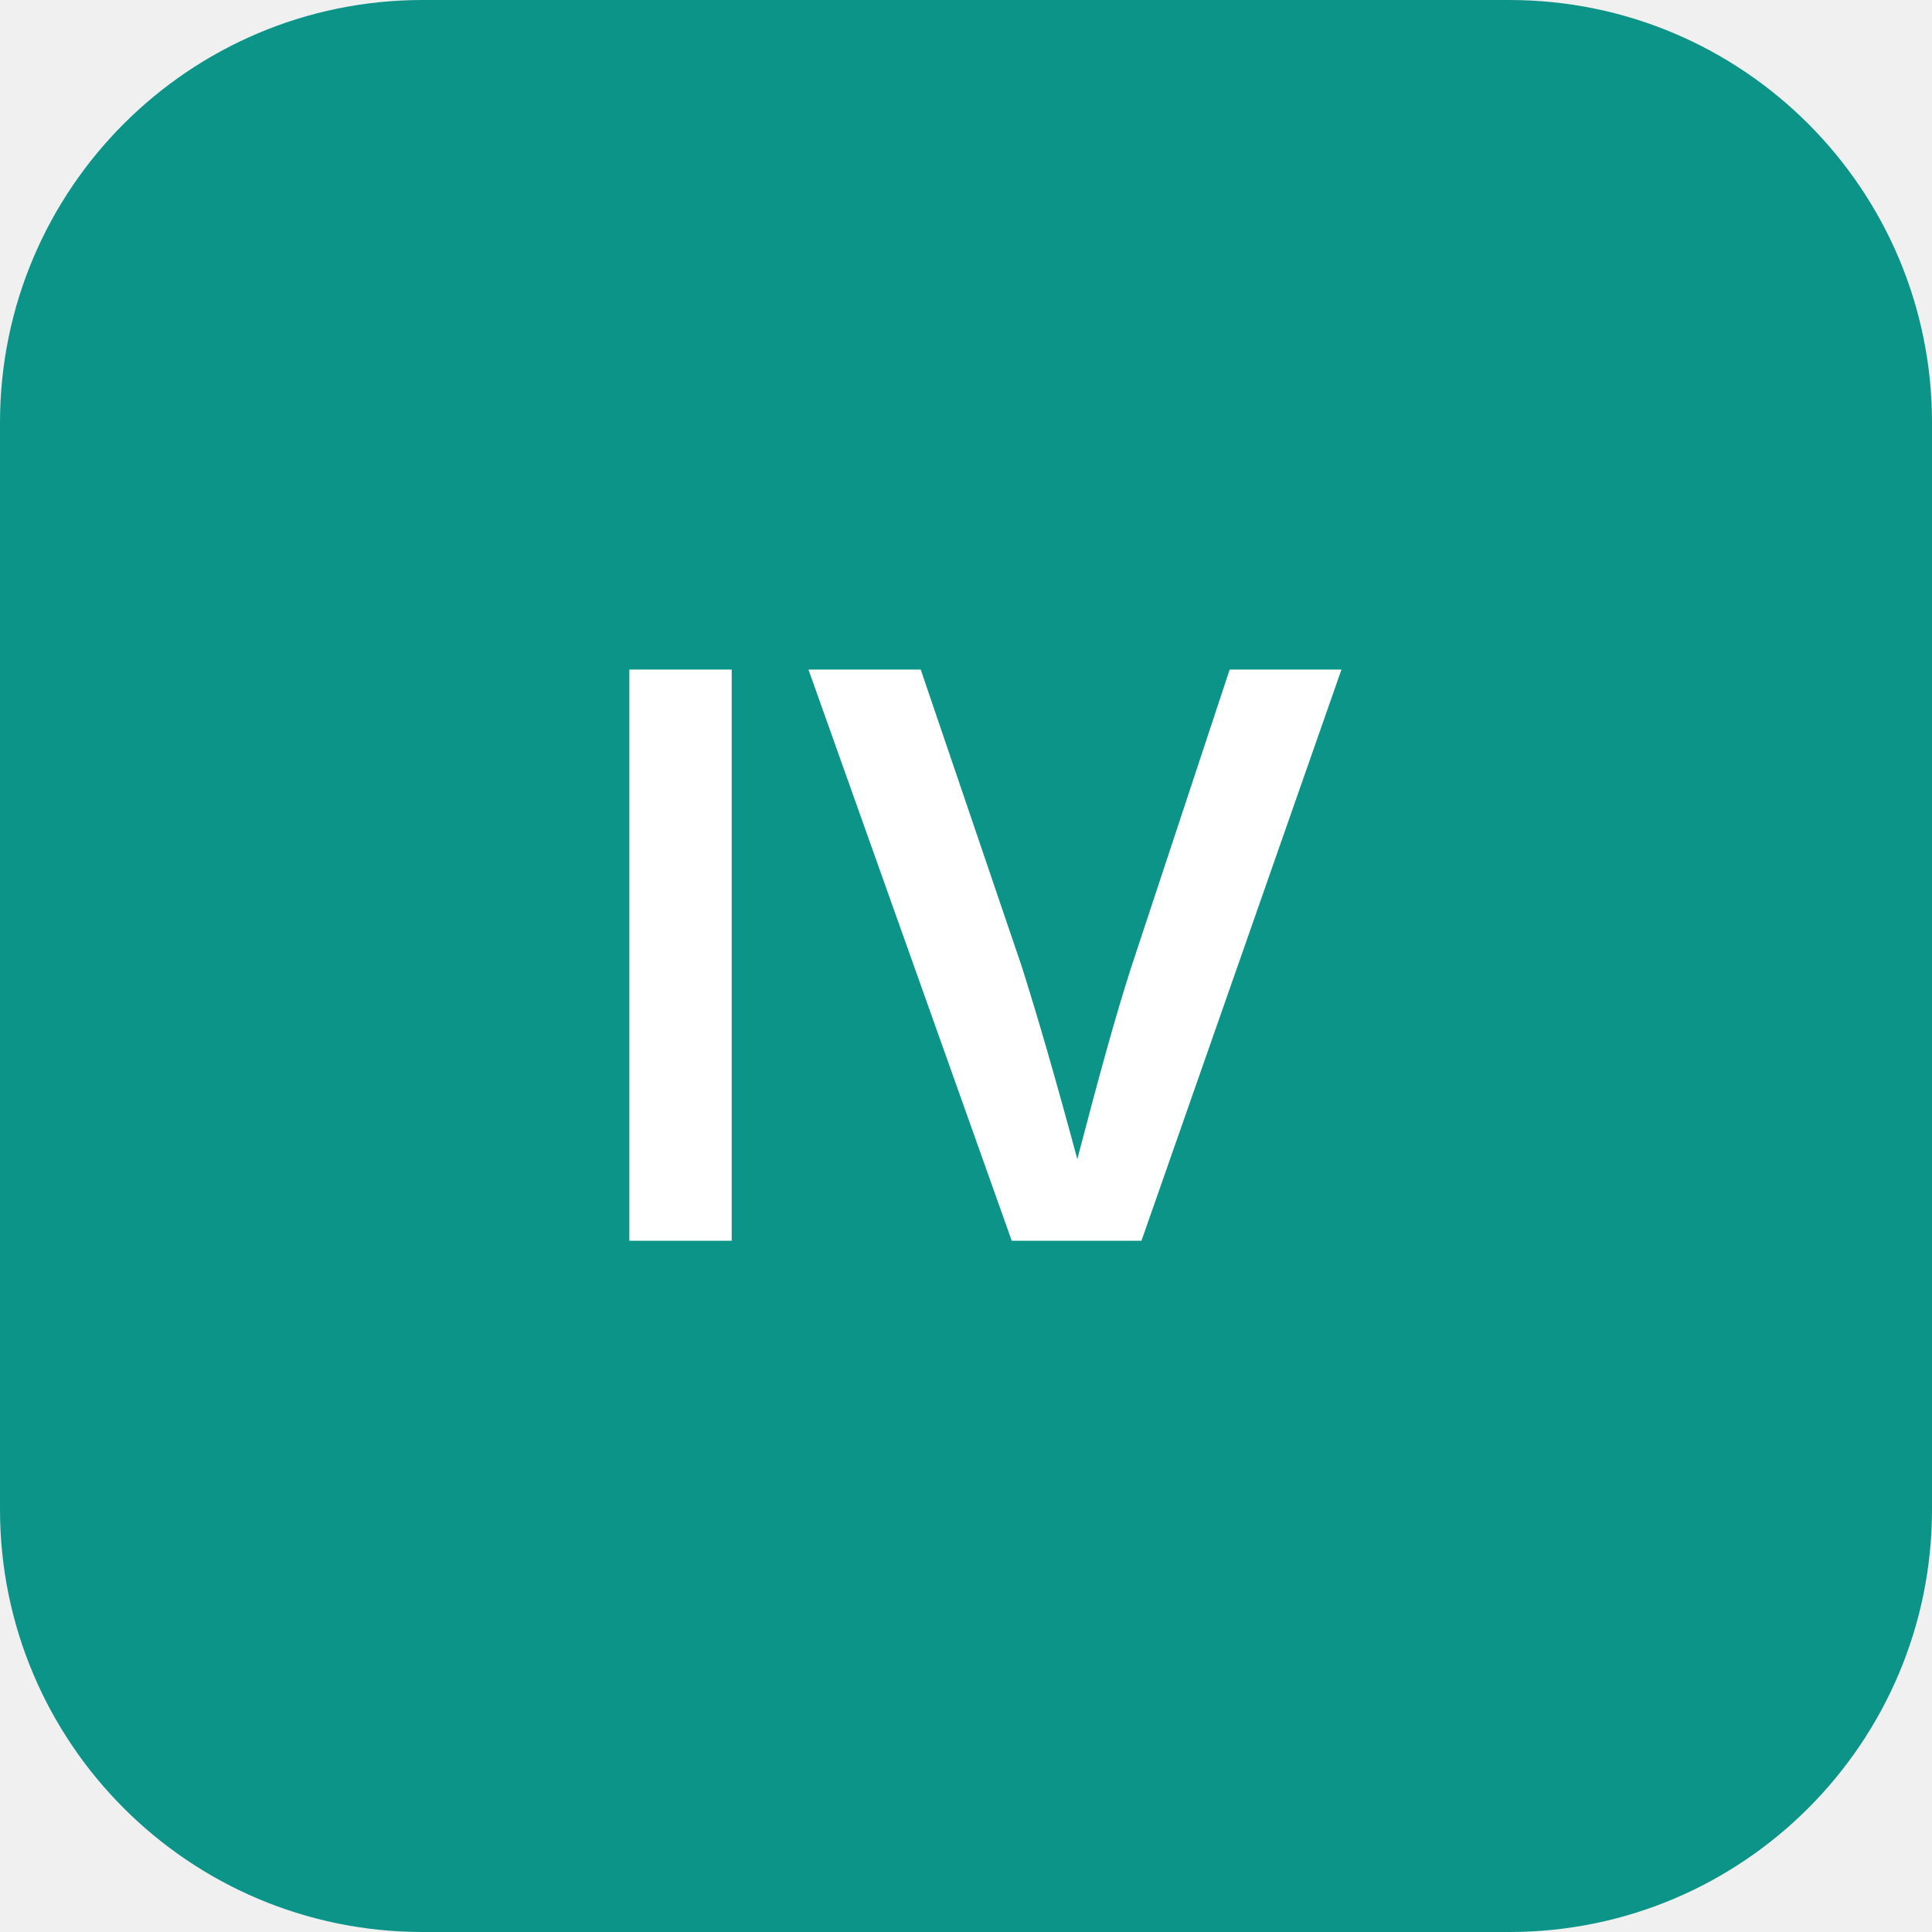
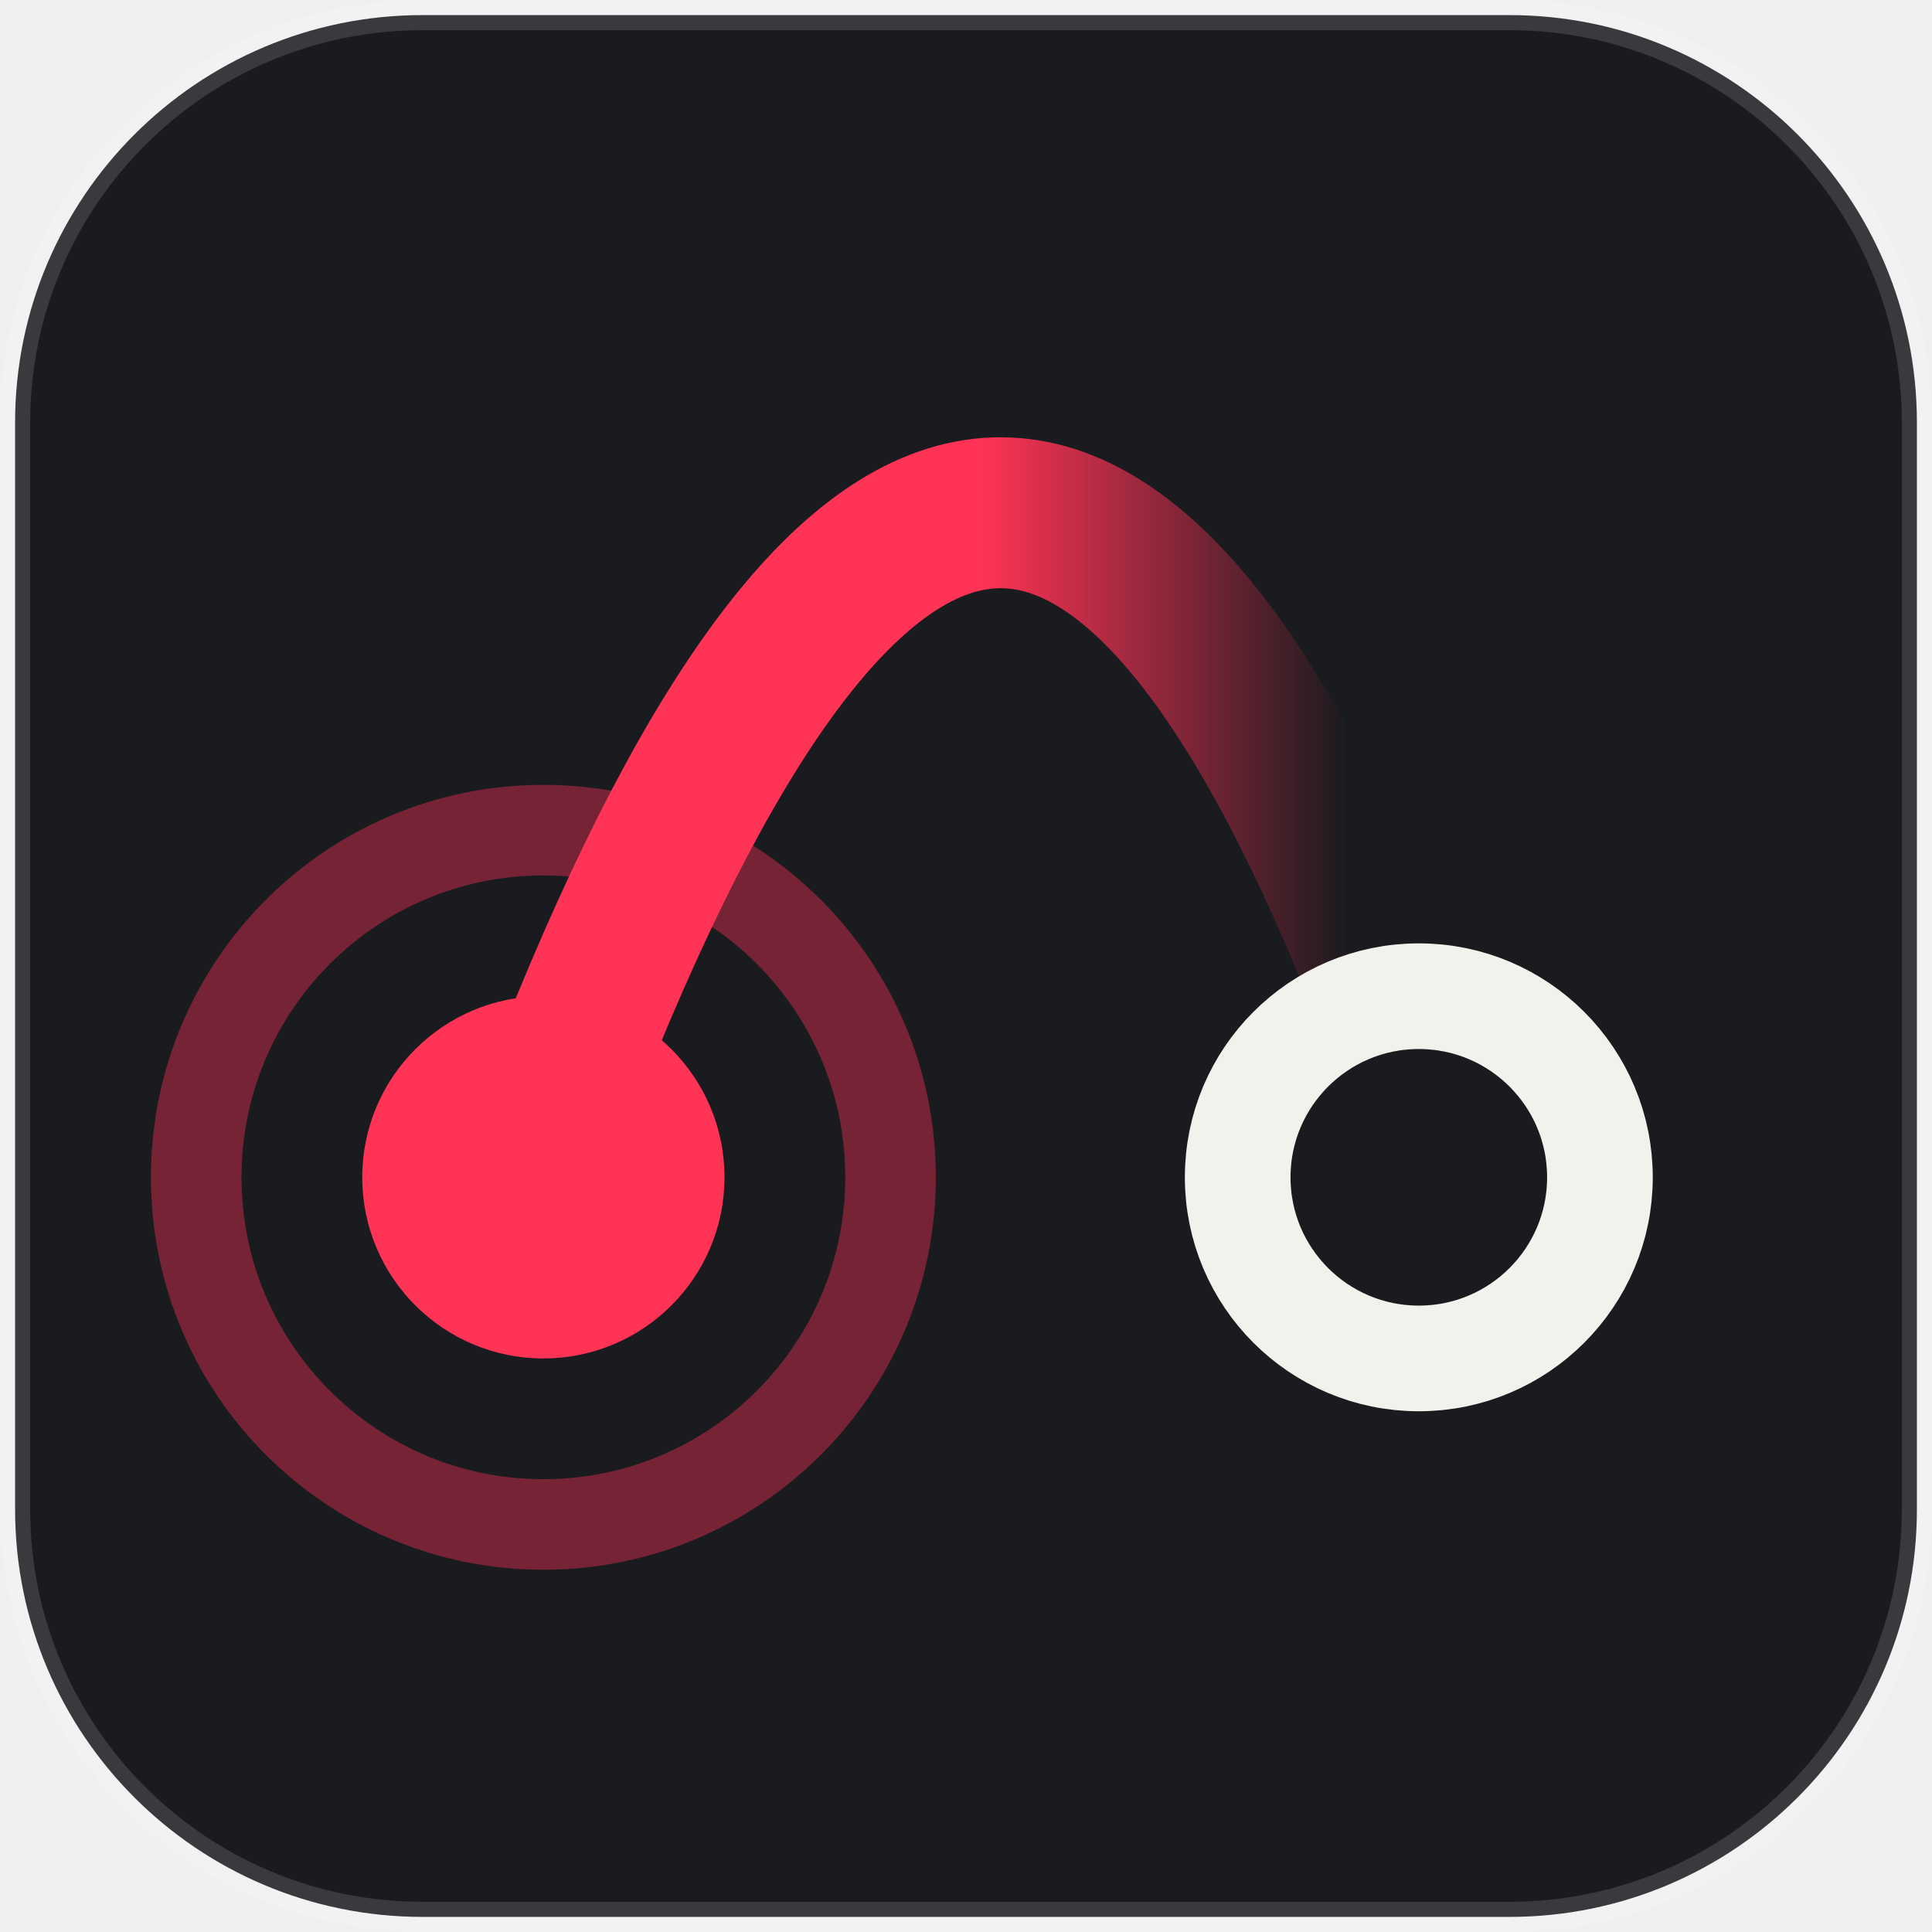
<svg xmlns="http://www.w3.org/2000/svg" viewBox="0 0 64 64">
-   <rect width="64" height="64" rx="14" fill="#0d9488" />
-   <text x="32" y="32" dy="0.35em" text-anchor="middle" font-family="ui-sans-serif, system-ui, -apple-system, sans-serif" font-size="26" font-weight="600" fill="#ffffff">IV</text>
+   <defs>
+     <linearGradient id="fade" gradientUnits="userSpaceOnUse" x1="46" y1="0" x2="19" y2="0">
+       <stop offset="0.05" stop-color="#ff3355" stop-opacity="0" />
+       <stop offset="0.5" stop-color="#ff3355" />
+     </linearGradient>
+   </defs>
+   <rect x="0.5" y="0.5" width="63" height="63" rx="13.5" fill="#1a1b1f" stroke="#ffffff" stroke-opacity="0.14" />
+   <g transform="translate(0 -4)">
+     <path d="M46 37 Q33 4 19 39" fill="none" stroke="url(#fade)" stroke-width="5" stroke-linecap="round" />
+     <circle cx="18" cy="43" r="11.5" fill="none" stroke="#ff3355" stroke-opacity="0.4" stroke-width="3" />
+     <circle cx="18" cy="43" r="6" fill="#ff3355" />
+     <circle cx="47" cy="43" r="6" fill="none" stroke="#f3f1ec" stroke-width="3.5" />
+   </g>
</svg>
